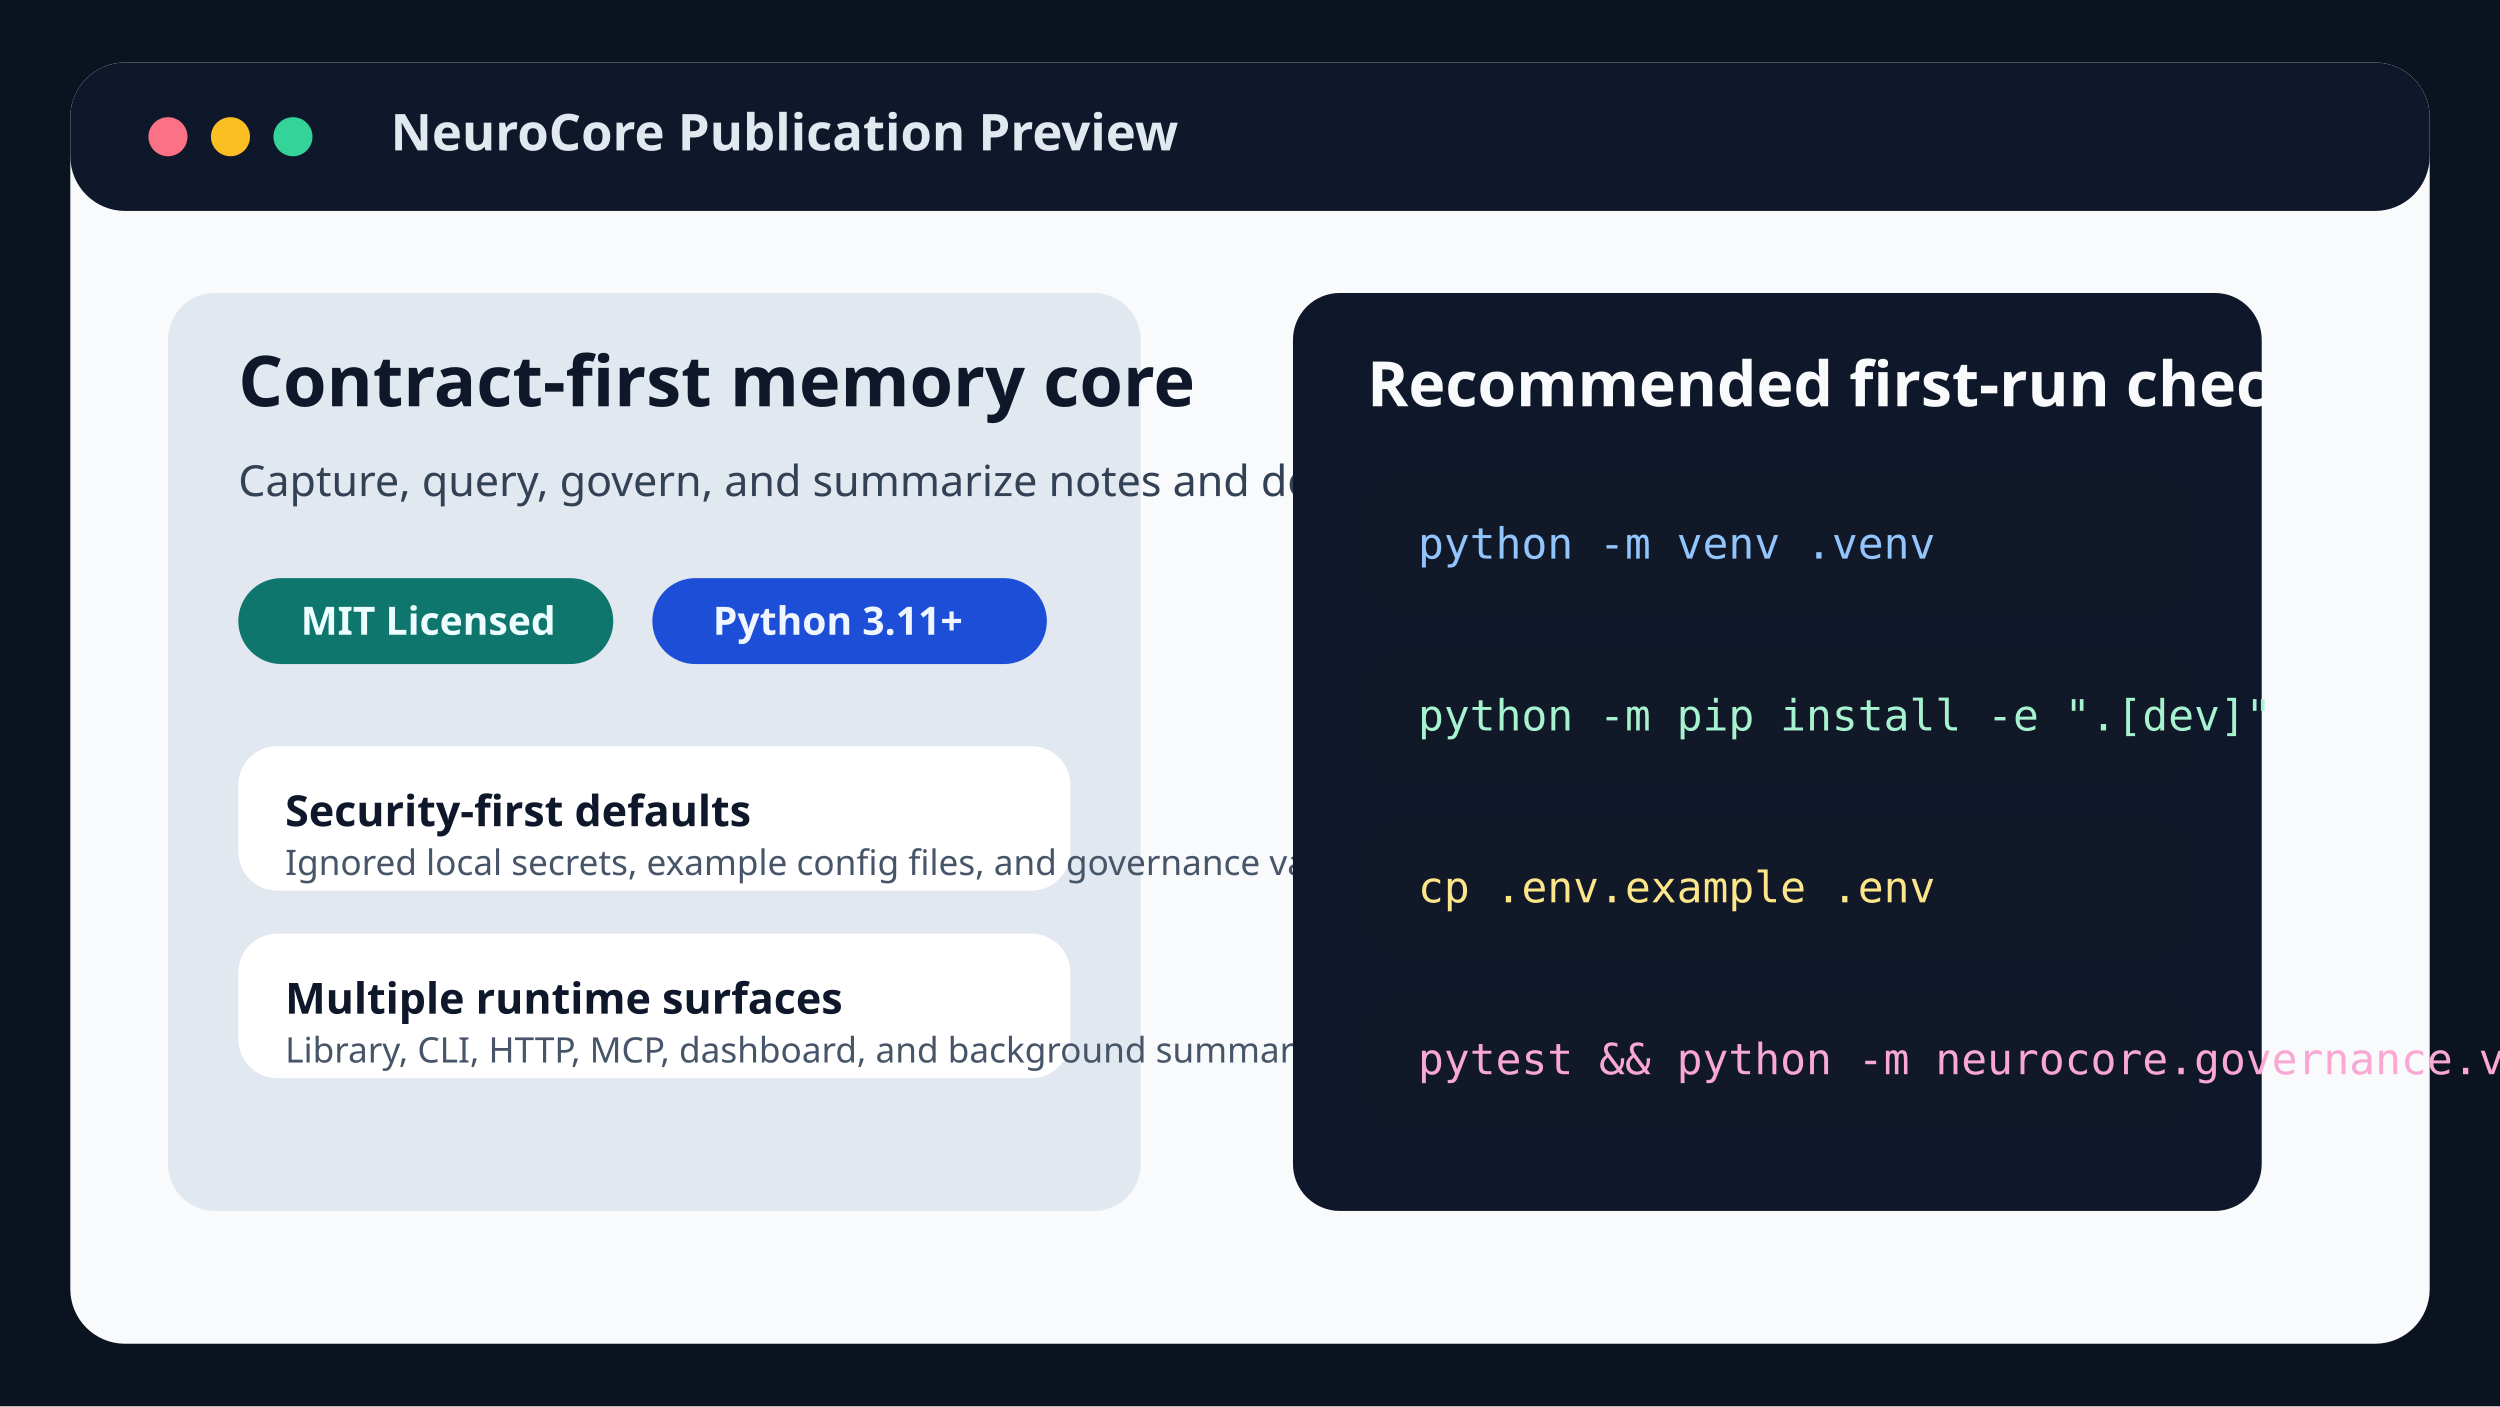
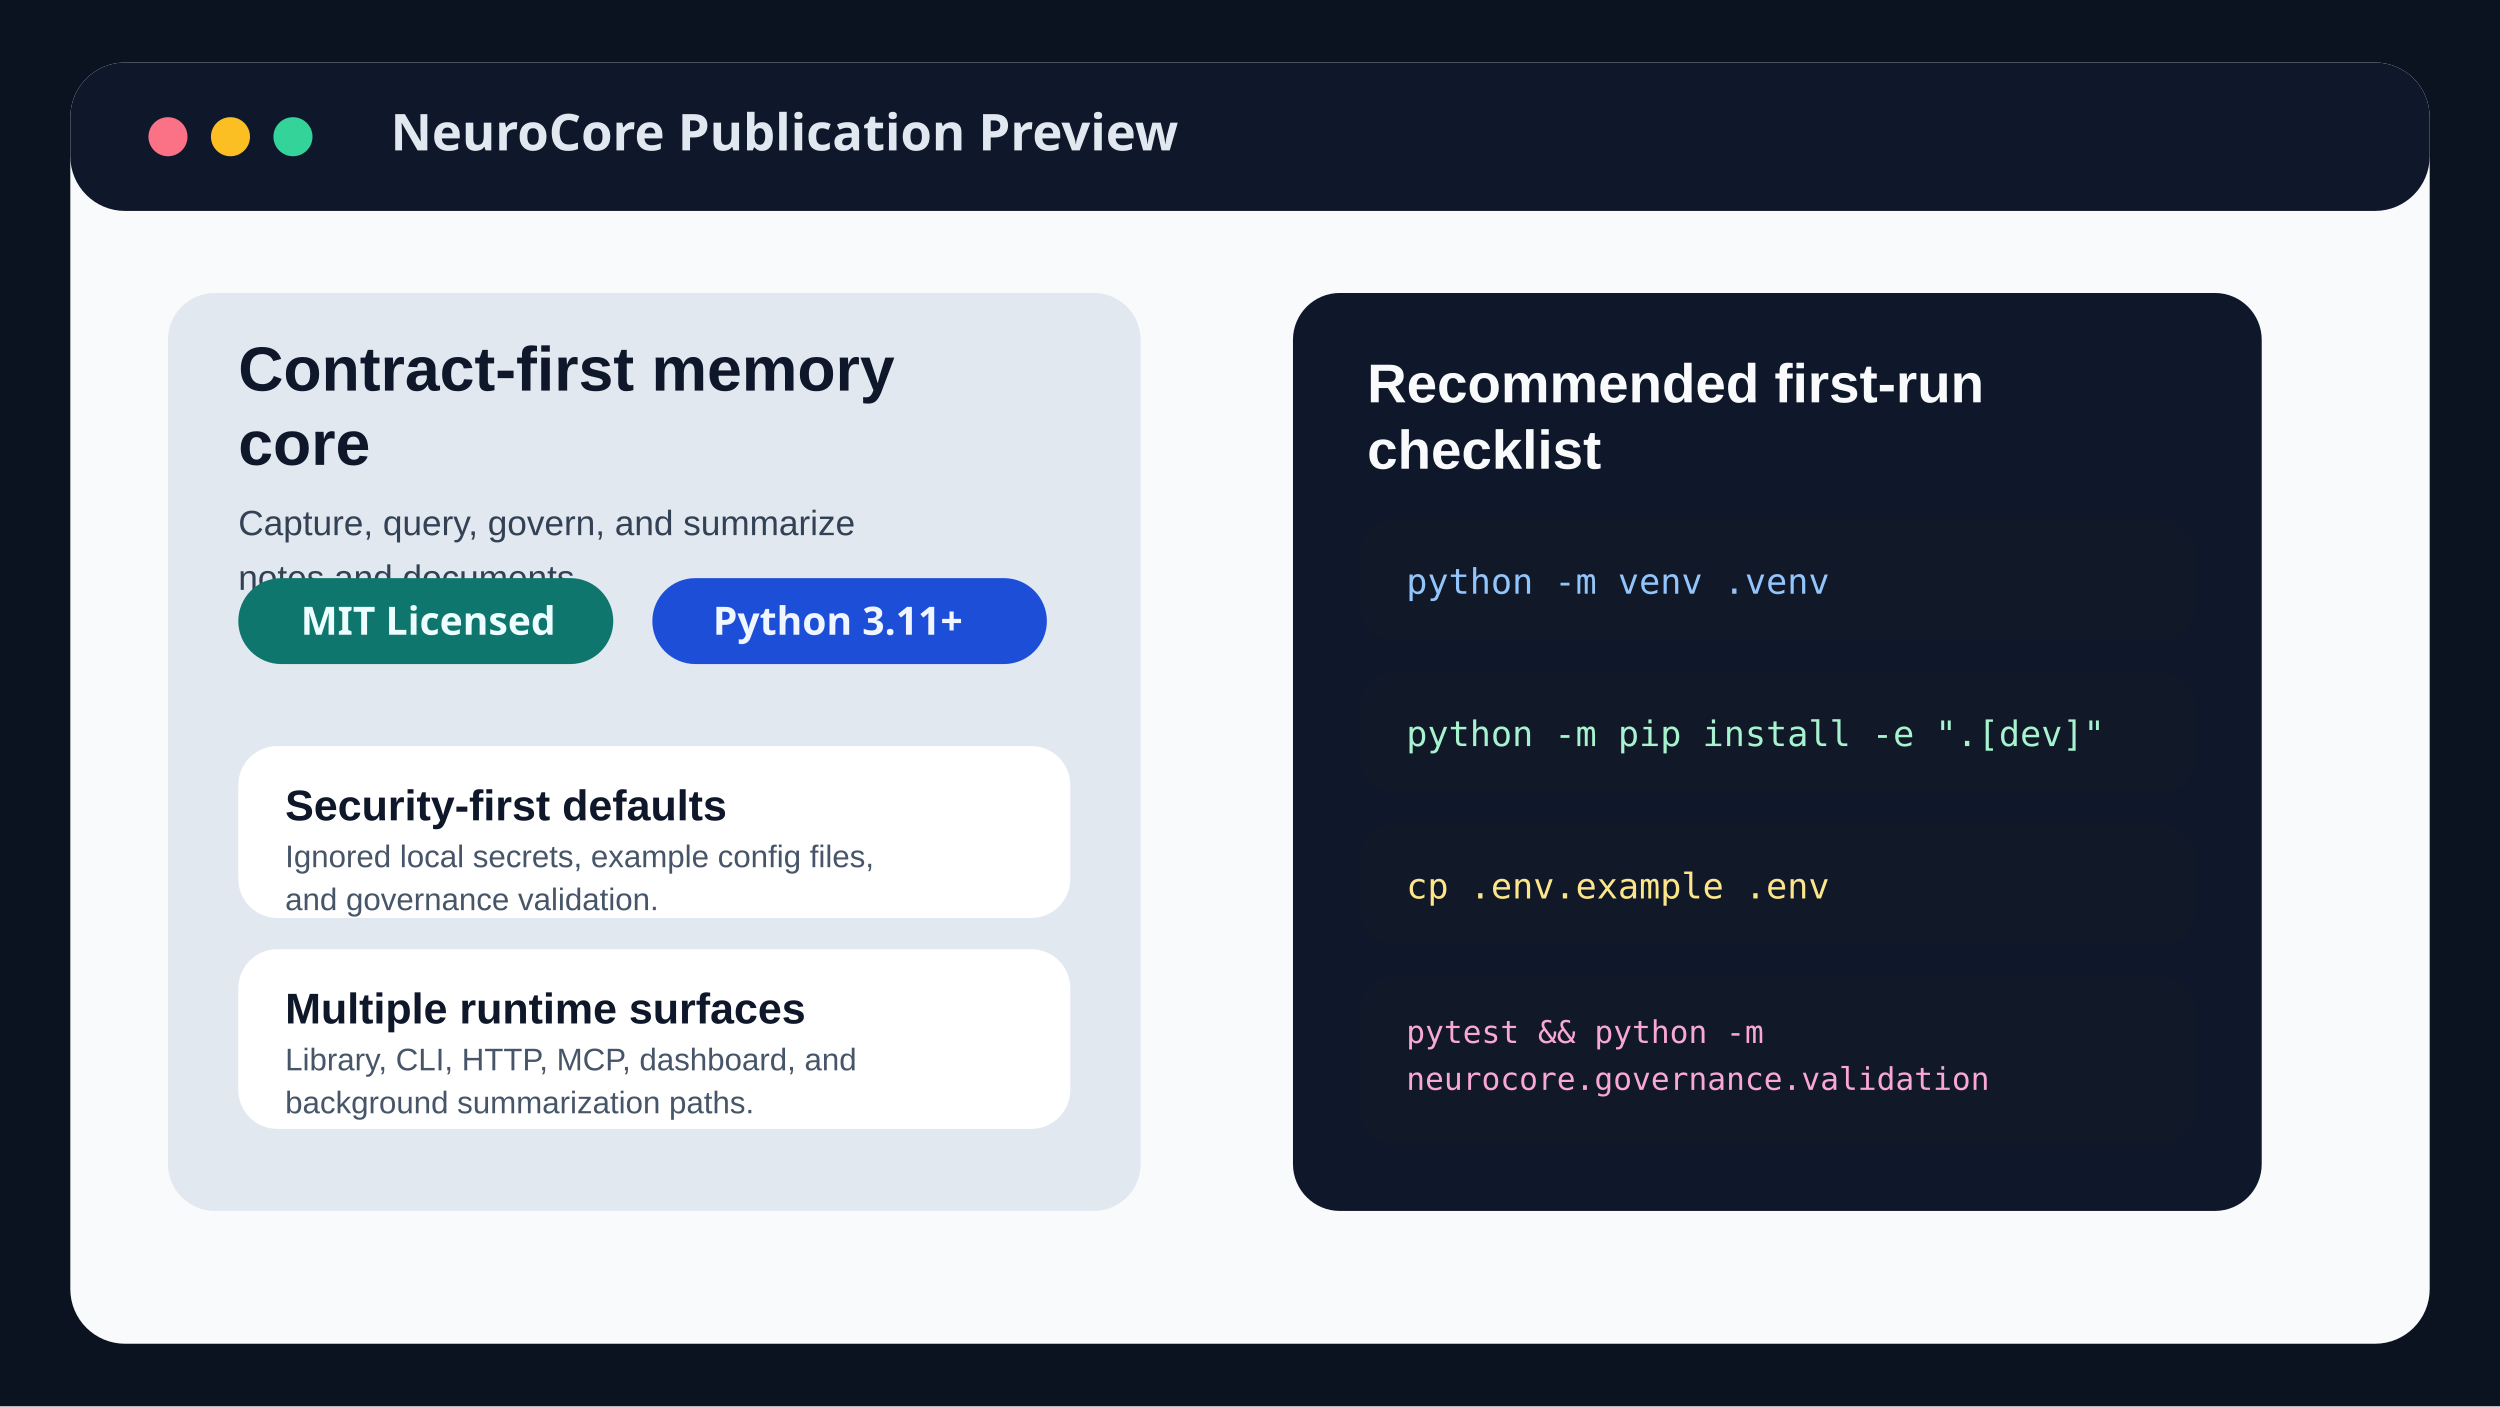
<svg xmlns="http://www.w3.org/2000/svg" width="1280" height="720" viewBox="0 0 1280 720" fill="none" role="img" aria-labelledby="title desc">
  <rect width="1280" height="720" fill="#0B1220" />
  <rect x="36" y="32" width="1208" height="656" rx="28" fill="#F8FAFC" />
  <rect x="36" y="32" width="1208" height="76" rx="28" fill="#0F172A" />
  <circle cx="86" cy="70" r="10" fill="#FB7185" />
  <circle cx="118" cy="70" r="10" fill="#FBBF24" />
  <circle cx="150" cy="70" r="10" fill="#34D399" />
  <text x="200" y="77" fill="#E2E8F0" font-family="Verdana, sans-serif" font-size="26" font-weight="700">NeuroCore Publication Preview</text>
  <rect x="86" y="150" width="498" height="470" rx="24" fill="#E2E8F0" />
-   <text x="122" y="208" fill="#0F172A" font-family="Verdana, sans-serif" font-size="36" font-weight="700">Contract-first memory core</text>
-   <text x="122" y="254" fill="#334155" font-family="Verdana, sans-serif" font-size="22">Capture, query, govern, and summarize notes and documents</text>
+   <text x="122" y="200" fill="#0F172A" font-family="Verdana, Arial, sans-serif" font-size="32" font-weight="700">
+     <tspan x="122" dy="0">Contract-first memory</tspan>
+     <tspan x="122" dy="38">core</tspan>
+   </text>
+   <text x="122" y="274" fill="#334155" font-family="Verdana, Arial, sans-serif" font-size="18">
+     <tspan x="122" dy="0">Capture, query, govern, and summarize</tspan>
+     <tspan x="122" dy="28">notes and documents</tspan>
+   </text>
  <rect x="122" y="296" width="192" height="44" rx="22" fill="#0F766E" />
  <text x="154" y="325" fill="#ECFEFF" font-family="Verdana, sans-serif" font-size="20" font-weight="700">MIT Licensed</text>
  <rect x="334" y="296" width="202" height="44" rx="22" fill="#1D4ED8" />
  <text x="365" y="325" fill="#EFF6FF" font-family="Verdana, sans-serif" font-size="20" font-weight="700">Python 3.11+</text>
-   <rect x="122" y="382" width="426" height="74" rx="20" fill="#FFFFFF" />
-   <text x="146" y="423" fill="#0F172A" font-family="Verdana, sans-serif" font-size="22" font-weight="700">Security-first defaults</text>
-   <text x="146" y="448" fill="#475569" font-family="Verdana, sans-serif" font-size="18">Ignored local secrets, example config files, and governance validation.</text>
-   <rect x="122" y="478" width="426" height="74" rx="20" fill="#FFFFFF" />
-   <text x="146" y="519" fill="#0F172A" font-family="Verdana, sans-serif" font-size="22" font-weight="700">Multiple runtime surfaces</text>
-   <text x="146" y="544" fill="#475569" font-family="Verdana, sans-serif" font-size="18">Library, CLI, HTTP, MCP, dashboard, and background summarization paths.</text>
+   <rect x="122" y="382" width="426" height="88" rx="20" fill="#FFFFFF" />
+   <text x="146" y="420" fill="#0F172A" font-family="Verdana, Arial, sans-serif" font-size="22" font-weight="700">Security-first defaults</text>
+   <text x="146" y="444" fill="#475569" font-family="Verdana, Arial, sans-serif" font-size="16">
+     <tspan x="146" dy="0">Ignored local secrets, example config files,</tspan>
+     <tspan x="146" dy="22">and governance validation.</tspan>
+   </text>
+   <rect x="122" y="486" width="426" height="92" rx="20" fill="#FFFFFF" />
+   <text x="146" y="524" fill="#0F172A" font-family="Verdana, Arial, sans-serif" font-size="22" font-weight="700">Multiple runtime surfaces</text>
+   <text x="146" y="548" fill="#475569" font-family="Verdana, Arial, sans-serif" font-size="16">
+     <tspan x="146" dy="0">Library, CLI, HTTP, MCP, dashboard, and</tspan>
+     <tspan x="146" dy="22">background summarization paths.</tspan>
+   </text>
  <rect x="662" y="150" width="496" height="470" rx="24" fill="#0F172A" />
-   <text x="700" y="208" fill="#F8FAFC" font-family="Verdana, sans-serif" font-size="32" font-weight="700">Recommended first-run checklist</text>
-   <rect x="700" y="244" width="420" height="70" rx="18" fill="#111827" />
-   <text x="726" y="286" fill="#93C5FD" font-family="monospace" font-size="22">python -m venv .venv</text>
-   <rect x="700" y="332" width="420" height="70" rx="18" fill="#111827" />
-   <text x="726" y="374" fill="#A7F3D0" font-family="monospace" font-size="22">python -m pip install -e ".[dev]"</text>
-   <rect x="700" y="420" width="420" height="70" rx="18" fill="#111827" />
-   <text x="726" y="462" fill="#FDE68A" font-family="monospace" font-size="22">cp .env.example .env</text>
-   <rect x="700" y="508" width="420" height="70" rx="18" fill="#111827" />
-   <text x="726" y="550" fill="#F9A8D4" font-family="monospace" font-size="22">pytest &amp;&amp; python -m neurocore.governance.validation</text>
+   <text x="700" y="206" fill="#F8FAFC" font-family="Verdana, Arial, sans-serif" font-size="28" font-weight="700">
+     <tspan x="700" dy="0">Recommended first-run</tspan>
+     <tspan x="700" dy="34">checklist</tspan>
+   </text>
+   <rect x="696" y="266" width="428" height="62" rx="18" fill="#111827" />
+   <text x="720" y="304" fill="#93C5FD" font-family="monospace" font-size="18">python -m venv .venv</text>
+   <rect x="696" y="344" width="428" height="62" rx="18" fill="#111827" />
+   <text x="720" y="382" fill="#A7F3D0" font-family="monospace" font-size="18">python -m pip install -e ".[dev]"</text>
+   <rect x="696" y="422" width="428" height="62" rx="18" fill="#111827" />
+   <text x="720" y="460" fill="#FDE68A" font-family="monospace" font-size="18">cp .env.example .env</text>
+   <rect x="696" y="500" width="428" height="86" rx="18" fill="#111827" />
+   <text x="720" y="534" fill="#F9A8D4" font-family="monospace" font-size="16">
+     <tspan x="720" dy="0">pytest &amp;&amp; python -m</tspan>
+     <tspan x="720" dy="24">neurocore.governance.validation</tspan>
+   </text>
</svg>
